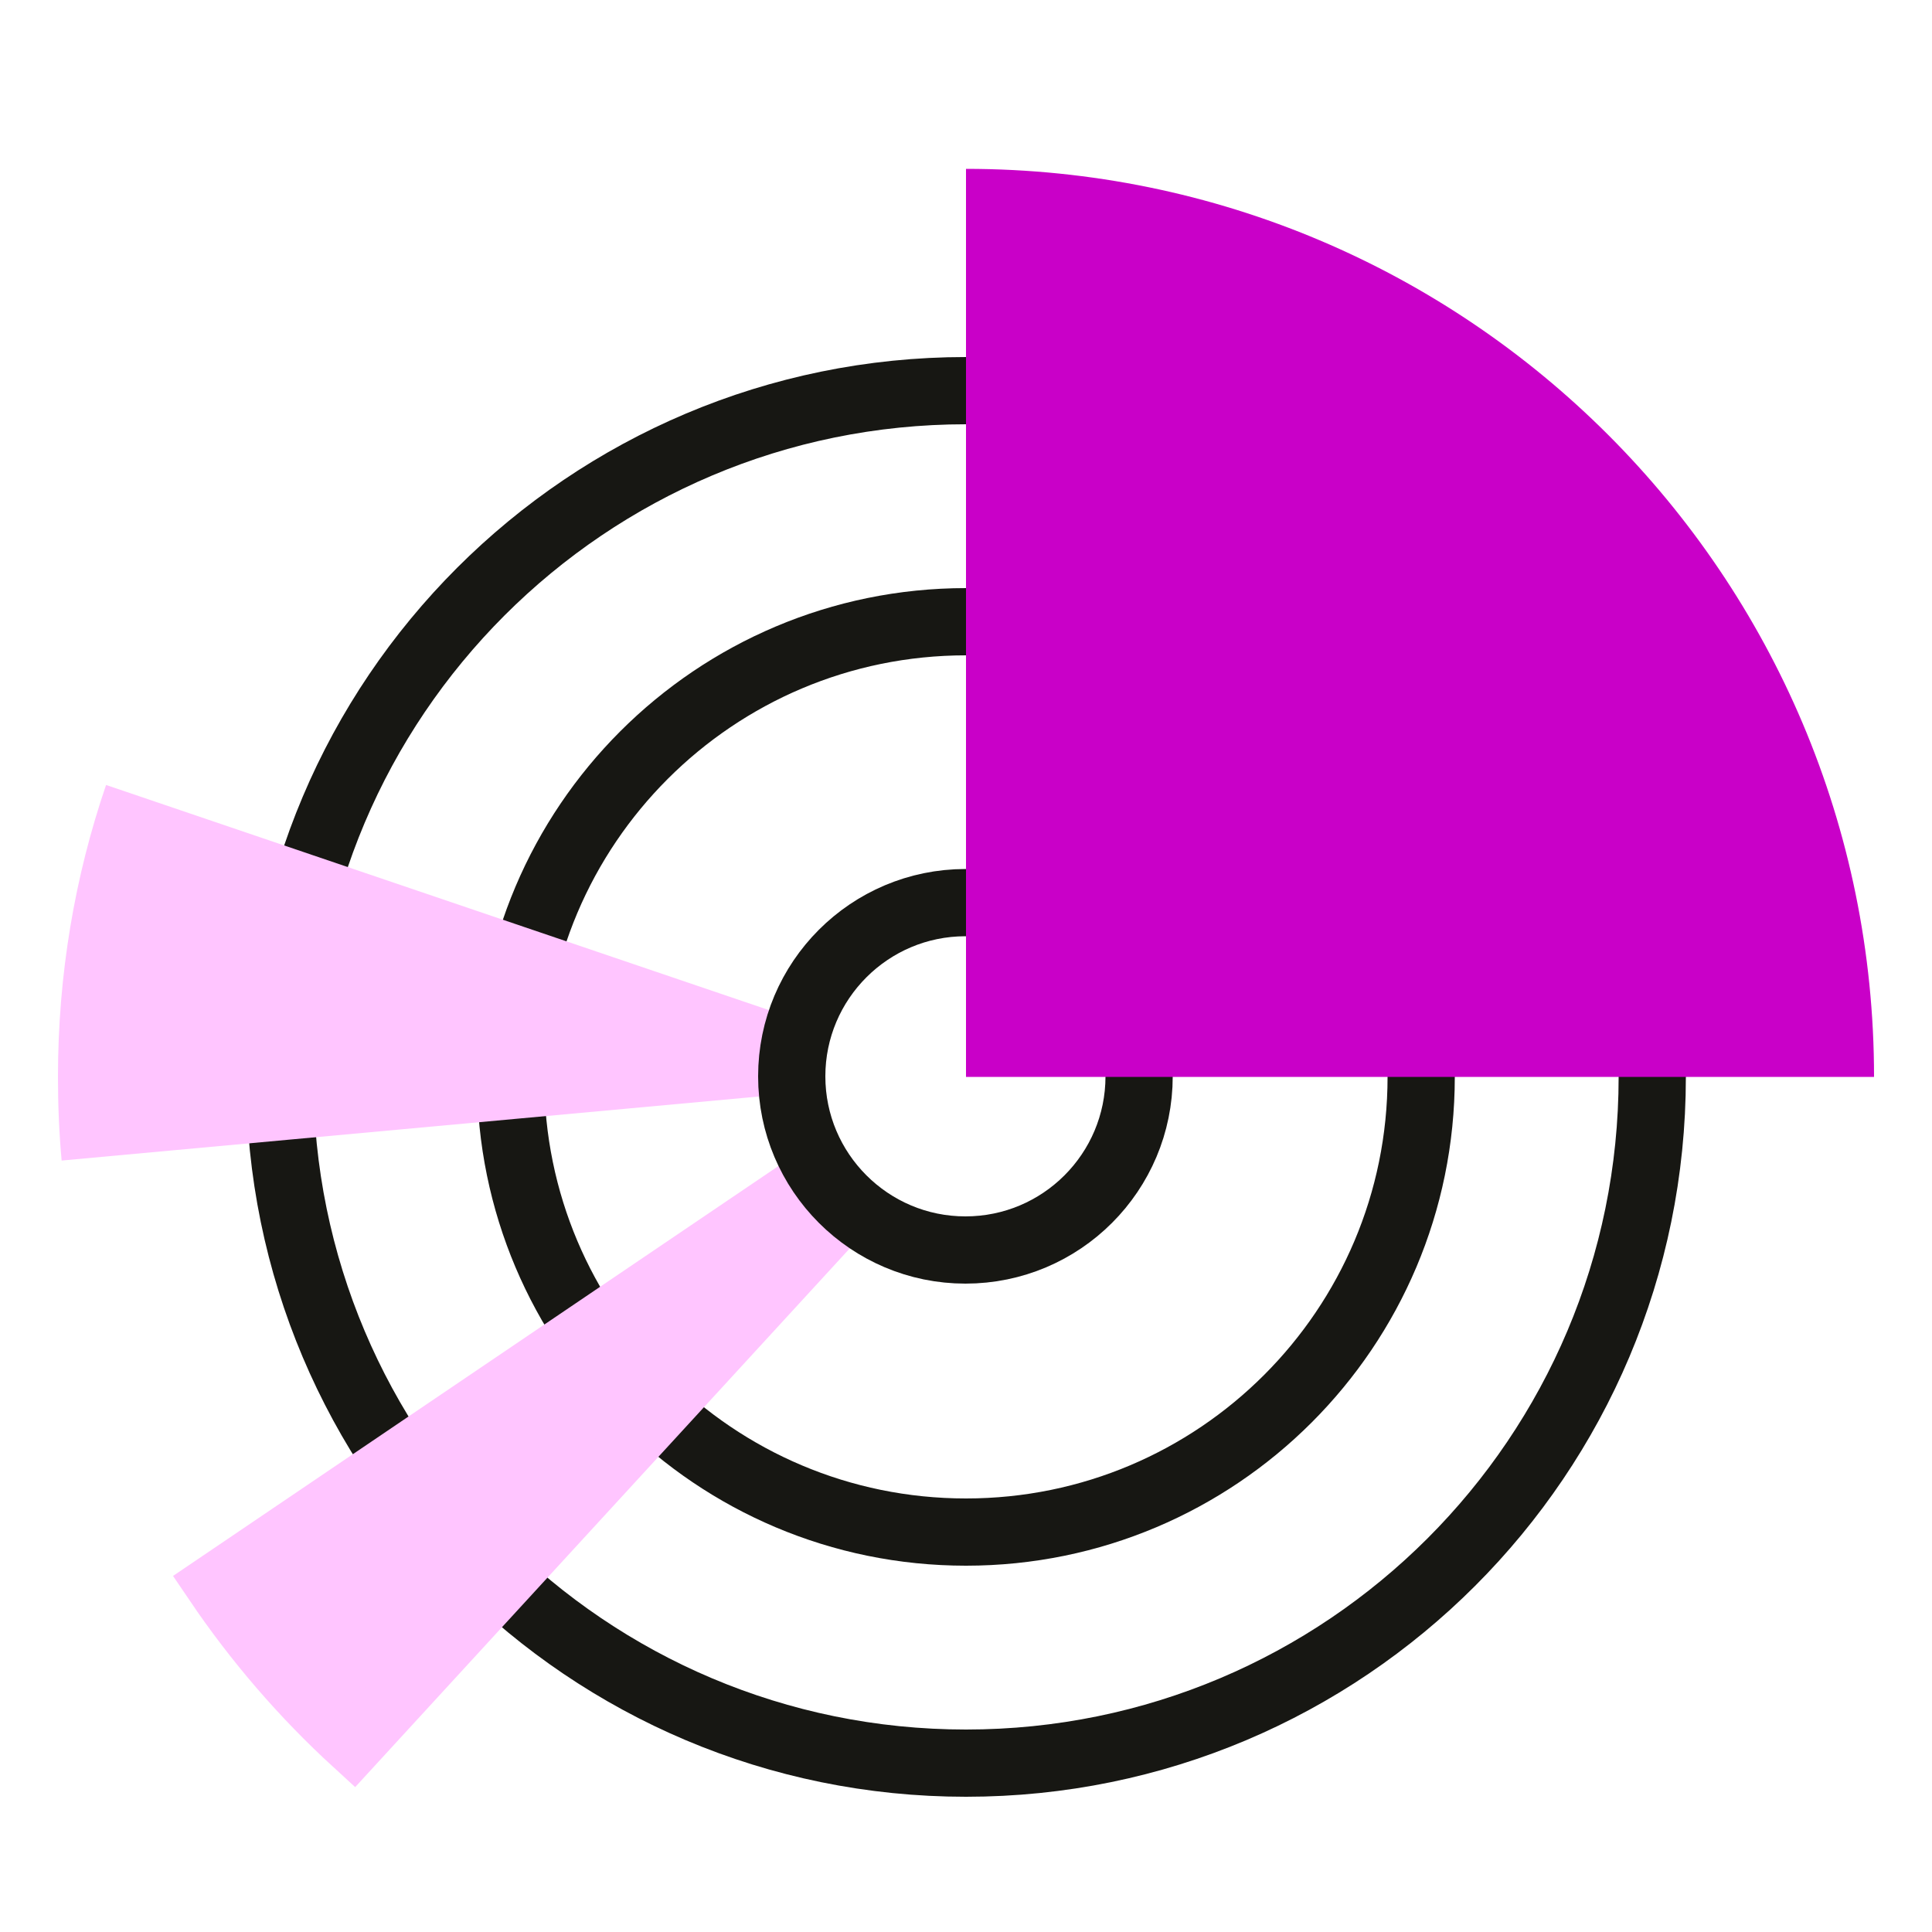
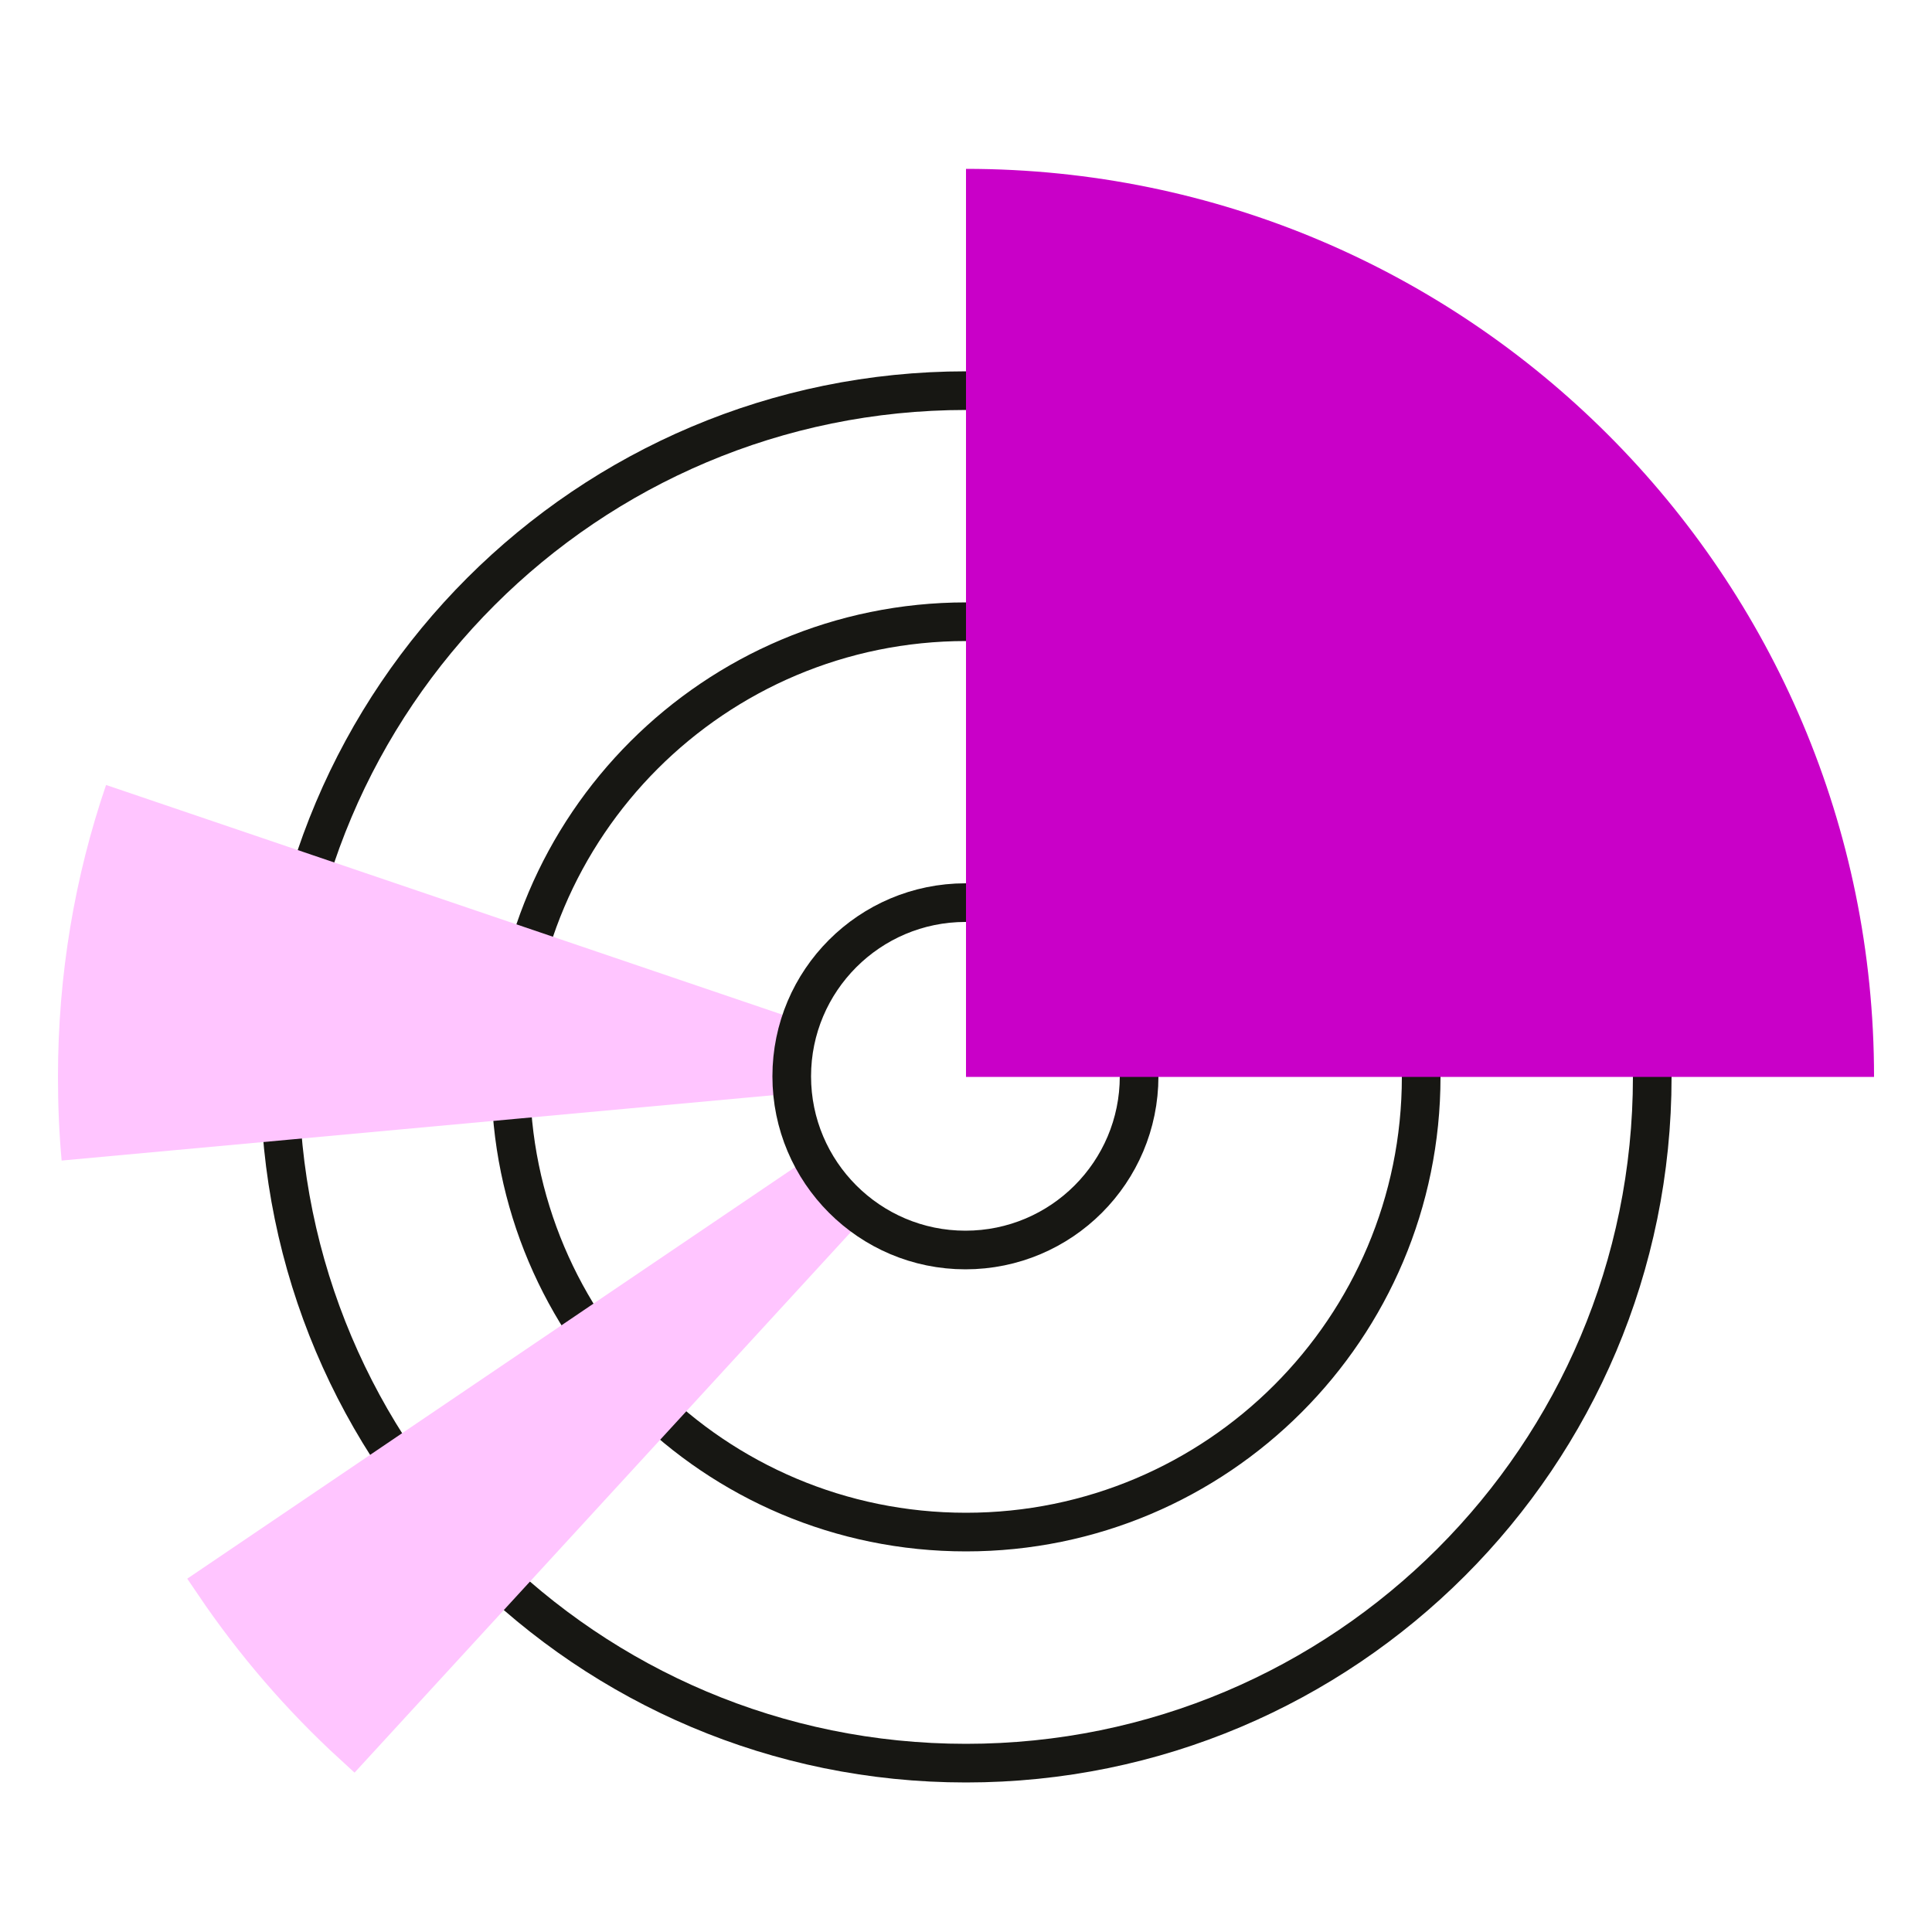
- <svg xmlns="http://www.w3.org/2000/svg" data-tags="icons, ai, CaseAssist" id="Layer_1" data-name="Layer 1" viewBox="0 0 100 100">
+ <svg xmlns="http://www.w3.org/2000/svg" data-tags="icons, ai" version="1.1" viewBox="0 0 100 100">
  <defs>
-     <style>.cls-3{stroke-miterlimit:10;fill:none;stroke:#171713;stroke-width:3.48px}</style>
+     <style>.st0,.st1{stroke-miterlimit:10}.st0,.st1,.st2{stroke-width:2px}.st0,.st2{fill:none;stroke:#171713}.st1{stroke:#ffc5ff}.st1,.st3{fill:#ffc5ff}.st4{fill:#c900c8}</style>
  </defs>
-   <path d="M50 79.3c13.01 0 23.56-10.55 23.56-23.56S63.01 32.18 50 32.18 26.43 42.73 26.43 55.74 36.98 79.3 50 79.3Z" class="cls-3" />
-   <path d="M50 91.26c19.62 0 35.52-15.9 35.52-35.52S69.61 20.22 50 20.22s-35.52 15.9-35.52 35.52S30.38 91.26 50 91.26Z" class="cls-3" />
-   <path d="M40.97 56.6 3.19 60.07C3.06 58.64 3 57.2 3 55.74c0-5.29.87-10.37 2.49-15.11l35.95 12.21" style="fill:#ffc5ff" />
-   <path d="M43.95 62.39 18.29 90.34c-2.72-2.49-5.14-5.3-7.21-8.36l31.4-21.26" style="stroke:#ffc5ff;stroke-width:3.06px;fill:#ffc5ff;stroke-miterlimit:10" />
-   <path d="M49.97 64.7c4.97 0 8.99-4.03 8.99-8.99s-4.03-8.99-8.99-8.99-8.99 4.03-8.99 8.99 4.03 8.99 8.99 8.99Z" style="fill:none;stroke:#171713;stroke-width:3.48px" />
-   <path d="M97 55.74c0-25.96-21.04-47-47-47v47z" style="fill:#c900c8" />
+   <g id="Layer_1" data-tags="icons,ai,CaseAssist">
+     <path class="st0" d="M50,79.3c13.01,0,23.56-10.55,23.56-23.56s-10.55-23.56-23.56-23.56-23.57,10.55-23.57,23.56,10.55,23.56,23.57,23.56Z" />
+     <path class="st0" d="M50,91.26c19.62,0,35.52-15.9,35.52-35.52s-15.91-35.52-35.52-35.52S14.48,36.12,14.48,55.74s15.9,35.52,35.52,35.52Z" />
+     <path class="st3" d="M40.97,56.6l-37.78,3.47c-.13-1.43-.19-2.87-.19-4.33,0-5.29.87-10.37,2.49-15.11l35.95,12.21" />
+     <path class="st1" d="M43.95,62.39l-25.66,27.95c-2.72-2.49-5.14-5.3-7.21-8.36l31.4-21.26" />
+     <path class="st2" d="M49.97,64.7c4.97,0,8.99-4.03,8.99-8.99s-4.03-8.99-8.99-8.99-8.99,4.03-8.99,8.99,4.03,8.99,8.99,8.99Z" />
+     <path class="st4" d="M97,55.74c0-25.96-21.04-47-47-47v47h47Z" />
+   </g>
</svg>
